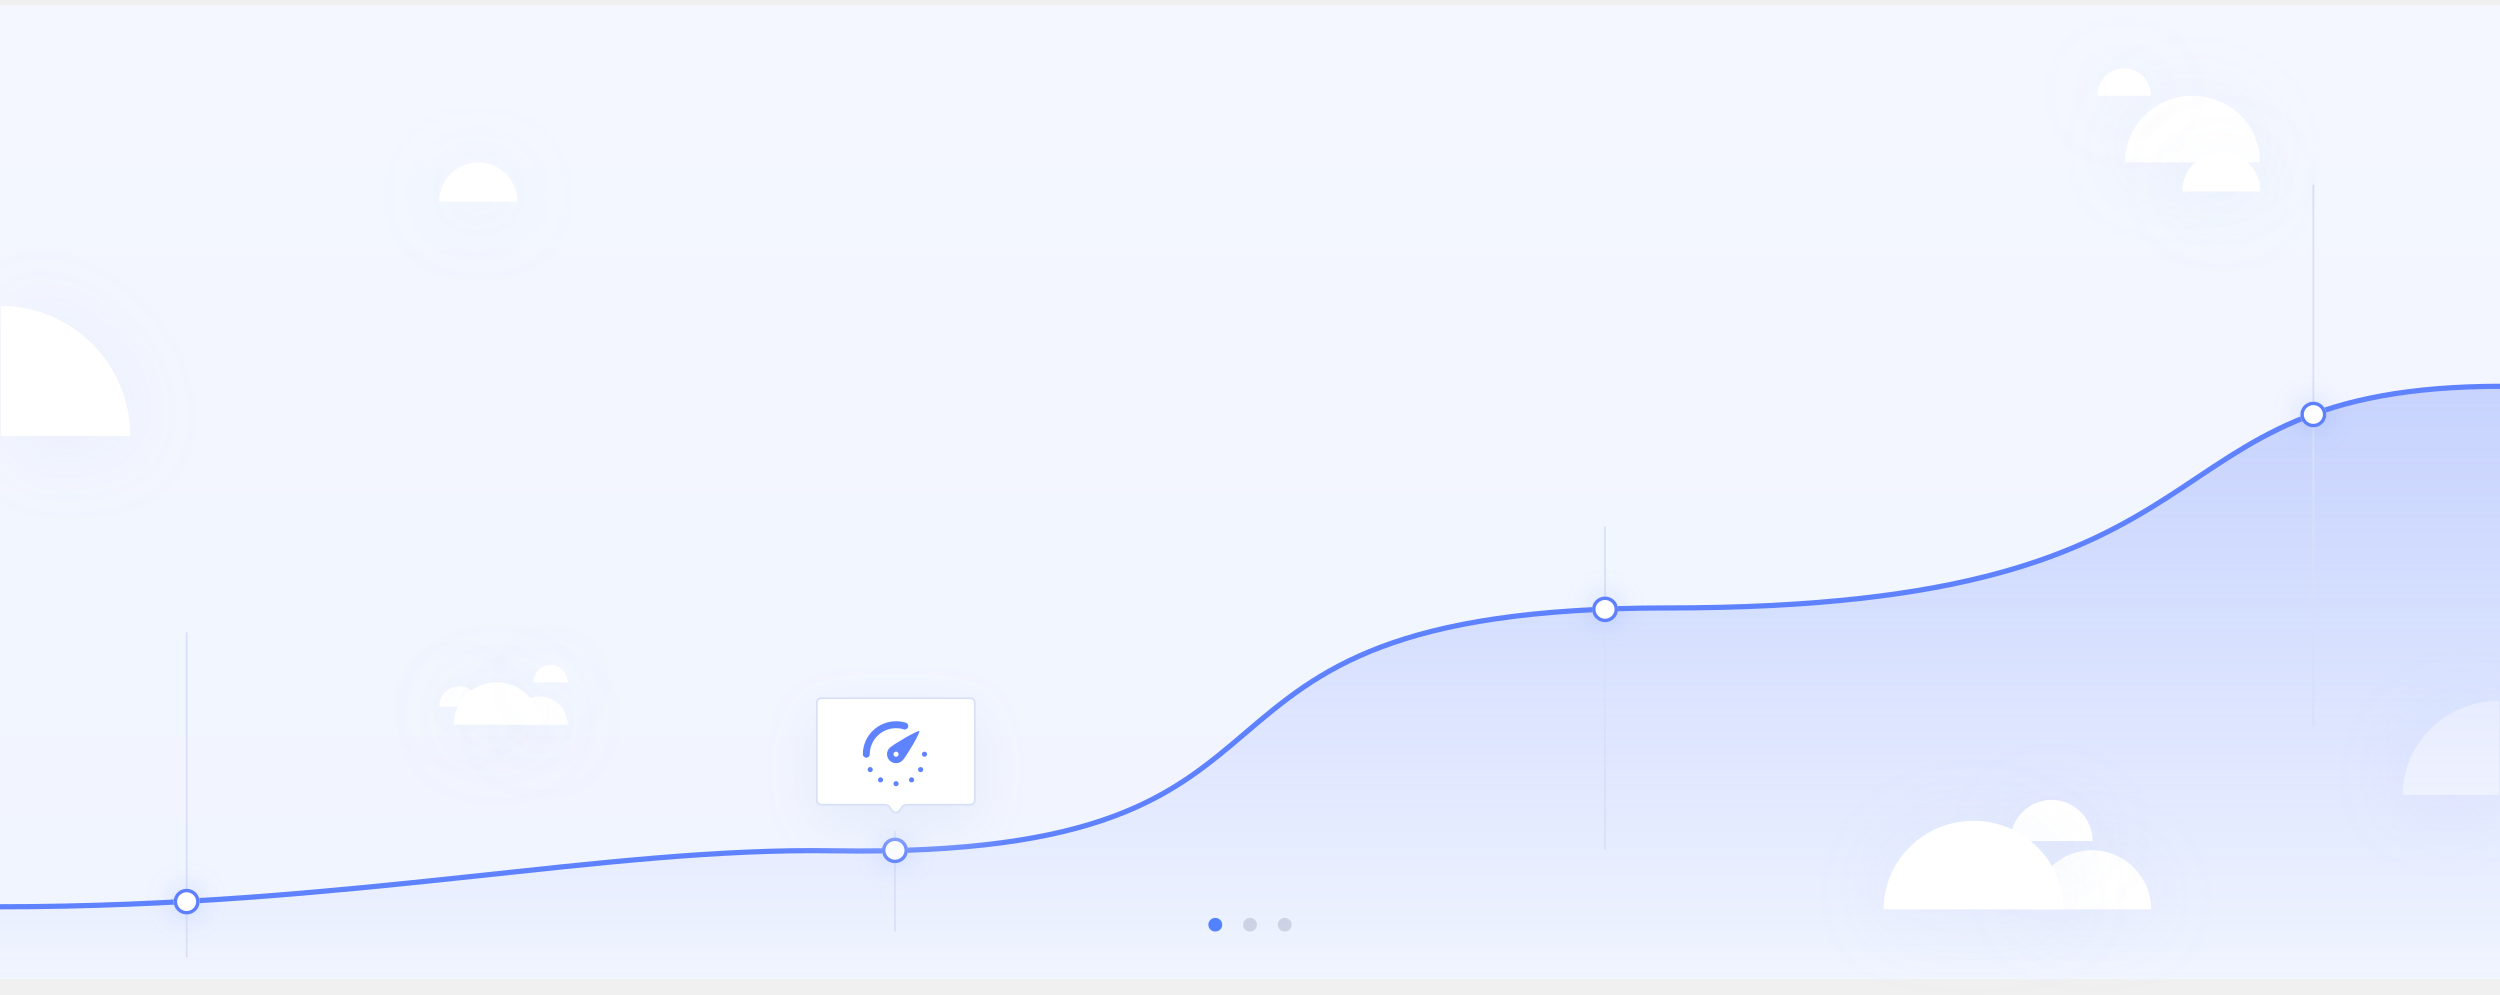
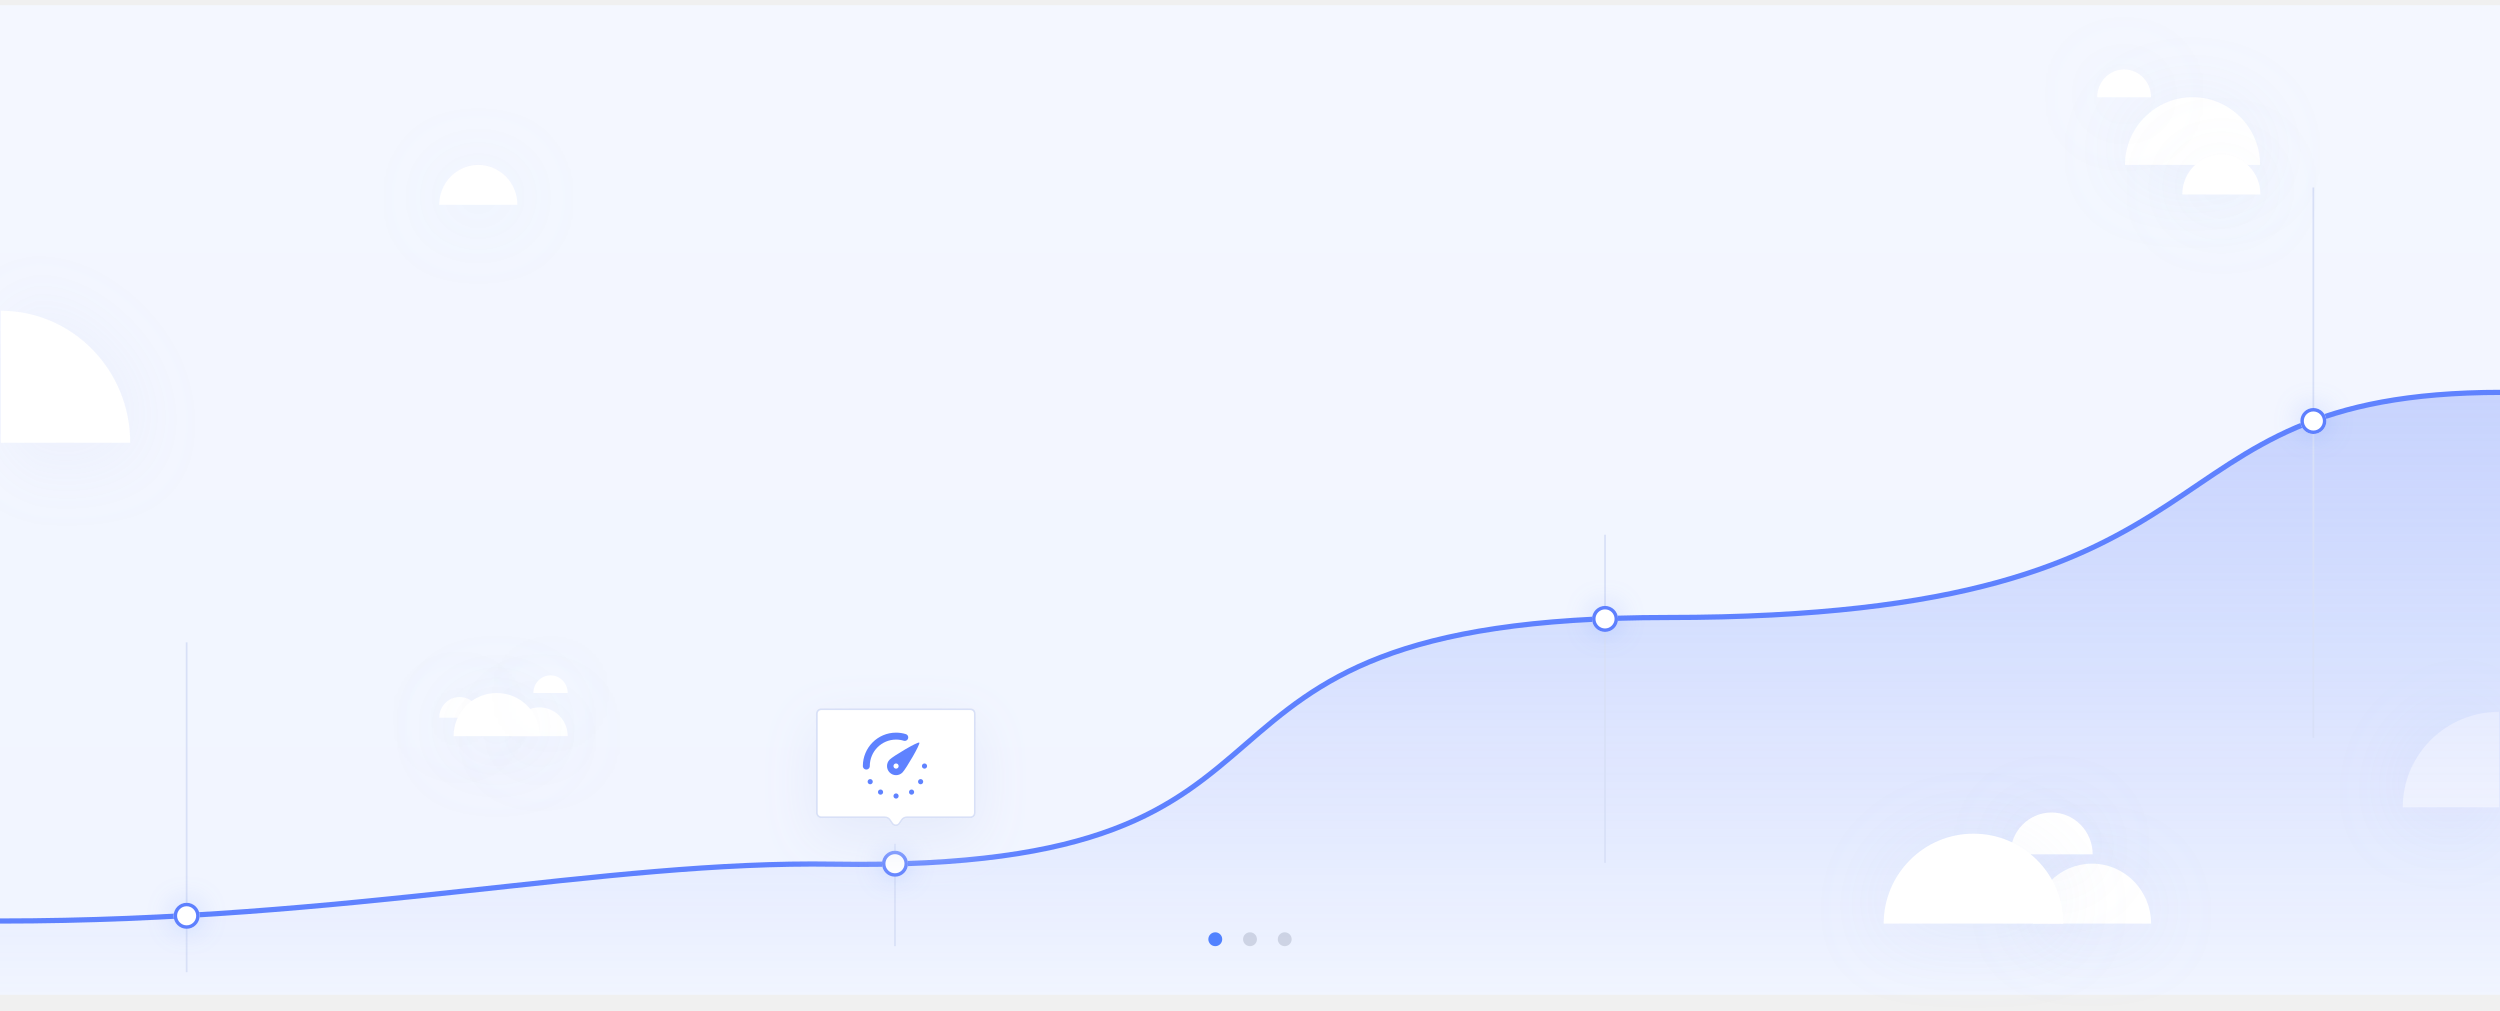
- <svg xmlns="http://www.w3.org/2000/svg" width="1440" height="573" viewBox="0 0 1440 573" fill="none">
-   <path d="M1440 2.954H0V564.139H1440V2.954Z" fill="url(#paint0_linear_91_65)" />
-   <g filter="url(#filter0_d_91_65)">
-     <path d="M1439.5 403.66C1408.85 403.66 1384 427.903 1384 457.809H1439.5V403.66Z" fill="white" />
-   </g>
-   <path d="M700 536.572C702.209 536.572 704 534.809 704 532.634C704 530.459 702.209 528.696 700 528.696C697.791 528.696 696 530.459 696 532.634C696 534.809 697.791 536.572 700 536.572Z" fill="#5283FF" />
-   <path d="M720 536.572C722.209 536.572 724 534.809 724 532.634C724 530.459 722.209 528.696 720 528.696C717.791 528.696 716 530.459 716 532.634C716 534.809 717.791 536.572 720 536.572Z" fill="#D1D6E3" />
-   <path d="M740 536.572C742.209 536.572 744 534.809 744 532.634C744 530.459 742.209 528.696 740 528.696C737.791 528.696 736 530.459 736 532.634C736 534.809 737.791 536.572 740 536.572Z" fill="#D1D6E3" />
-   <path d="M0 522.306C202.703 522.306 347.472 487.969 480.333 490.061C789.74 494.931 643.639 350.182 960.667 350.182C1305.86 350.182 1223.24 222.505 1441 222.505" stroke="#5F82FF" stroke-width="3" />
-   <path d="M480.333 490.061C347.472 487.969 202.703 522.306 0 522.306V564.139H1441V222.505C1223.24 222.505 1305.86 350.182 960.667 350.182C643.639 350.182 789.74 494.931 480.333 490.061Z" fill="url(#paint1_linear_91_65)" fill-opacity="0.4" />
-   <path d="M924.5 303.237V489.314" stroke="#D8E0F7" />
-   <g filter="url(#filter1_d_91_65)">
-     <path d="M924.5 358.371C928.642 358.371 932 355.065 932 350.987C932 346.909 928.642 343.603 924.5 343.603C920.358 343.603 917 346.909 917 350.987C917 355.065 920.358 358.371 924.5 358.371Z" fill="white" />
-     <path d="M924.5 357.387C928.09 357.387 931 354.521 931 350.987C931 347.453 928.09 344.588 924.5 344.588C920.91 344.588 918 347.453 918 350.987C918 354.521 920.91 357.387 924.5 357.387Z" stroke="#5E80FE" stroke-width="2" />
-   </g>
-   <path d="M1332.5 106.33V418.428" stroke="#D8E0F7" />
-   <g filter="url(#filter2_d_91_65)">
-     <path d="M1332.5 246.134C1336.64 246.134 1340 242.828 1340 238.75C1340 234.672 1336.64 231.366 1332.5 231.366C1328.36 231.366 1325 234.672 1325 238.75C1325 242.828 1328.36 246.134 1332.5 246.134Z" fill="white" />
-     <path d="M1332.5 245.149C1336.09 245.149 1339 242.284 1339 238.75C1339 235.216 1336.09 232.351 1332.5 232.351C1328.91 232.351 1326 235.216 1326 238.75C1326 242.284 1328.91 245.149 1332.5 245.149Z" stroke="#5E80FE" stroke-width="2" />
-   </g>
-   <path d="M515.5 478.485V536.572" stroke="#D8E0F7" />
-   <path d="M107.5 364.278V551.34" stroke="#D8E0F7" />
-   <g filter="url(#filter3_d_91_65)">
-     <path d="M107.5 526.727C111.642 526.727 115 523.421 115 519.343C115 515.265 111.642 511.959 107.5 511.959C103.358 511.959 100 515.265 100 519.343C100 523.421 103.358 526.727 107.5 526.727Z" fill="white" />
-     <path d="M107.5 525.742C111.09 525.742 114 522.877 114 519.343C114 515.808 111.09 512.943 107.5 512.943C103.91 512.943 101 515.808 101 519.343C101 522.877 103.91 525.742 107.5 525.742Z" stroke="#5E80FE" stroke-width="2" />
-   </g>
-   <g filter="url(#filter4_d_91_65)">
-     <path d="M264.72 395.272C258.247 395.272 253 400.539 253 407.036H276.441C276.441 400.539 271.194 395.272 264.72 395.272Z" fill="white" />
-   </g>
-   <g filter="url(#filter5_d_91_65)">
-     <path d="M310.683 401.154C301.672 401.154 294.366 408.447 294.366 417.443H327C327 408.447 319.695 401.154 310.683 401.154Z" fill="white" />
-   </g>
-   <g filter="url(#filter6_d_91_65)">
-     <path d="M286.093 393.009C272.386 393.009 261.273 403.948 261.273 417.443H310.913C310.913 403.948 299.801 393.009 286.093 393.009Z" fill="white" />
-   </g>
-   <g filter="url(#filter7_d_91_65)">
-     <path d="M1205.01 489.766C1186.23 489.766 1171 504.992 1171 523.773H1239.02C1239.02 504.992 1223.79 489.766 1205.01 489.766Z" fill="white" />
-   </g>
-   <g filter="url(#filter8_d_91_65)">
-     <path d="M1181.68 460.763C1168.6 460.763 1158 471.377 1158 484.471H1205.37C1205.37 471.377 1194.76 460.763 1181.68 460.763Z" fill="white" />
-   </g>
-   <g filter="url(#filter9_d_91_65)">
-     <path d="M1136.73 472.763C1108.16 472.763 1085 495.602 1085 523.773H1188.47C1188.47 495.602 1165.31 472.763 1136.73 472.763Z" fill="white" />
-   </g>
-   <g filter="url(#filter10_d_91_65)">
-     <path d="M1262.91 55.134C1241.42 55.134 1224 72.325 1224 93.531H1301.81C1301.81 72.325 1284.39 55.134 1262.91 55.134Z" fill="white" />
-   </g>
-   <g filter="url(#filter11_d_91_65)">
-     <path d="M1279.5 87.624C1267.07 87.624 1257 97.762 1257 110.268H1302C1302 97.762 1291.93 87.624 1279.5 87.624Z" fill="white" />
-   </g>
-   <g filter="url(#filter12_d_91_65)">
-     <path d="M275.5 93.531C263.074 93.531 253 103.669 253 116.175H298C298 103.669 287.926 93.531 275.5 93.531Z" fill="white" />
-   </g>
-   <g filter="url(#filter13_d_91_65)">
-     <path d="M75 251.057C75 209.732 41.645 176.232 0.5 176.232V251.057H75Z" fill="white" />
-   </g>
-   <g filter="url(#filter14_d_91_65)">
-     <path d="M317.112 382.984C311.651 382.984 307.224 387.473 307.224 393.009H327C327 387.473 322.573 382.984 317.112 382.984Z" fill="white" />
-   </g>
-   <g filter="url(#filter15_d_91_65)">
-     <path d="M1223.5 39.382C1214.94 39.382 1208 46.434 1208 55.134H1239C1239 46.434 1232.06 39.382 1223.5 39.382Z" fill="white" />
-   </g>
-   <g filter="url(#filter16_d_91_65)">
-     <path d="M515.5 497.191C519.642 497.191 523 493.885 523 489.807C523 485.729 519.642 482.423 515.5 482.423C511.358 482.423 508 485.729 508 489.807C508 493.885 511.358 497.191 515.5 497.191Z" fill="white" />
-     <path d="M515.5 496.206C519.09 496.206 522 493.341 522 489.807C522 486.272 519.09 483.407 515.5 483.407C511.91 483.407 509 486.272 509 489.807C509 493.341 511.91 496.206 515.5 496.206Z" stroke="#5E80FE" stroke-width="2" />
-   </g>
-   <g filter="url(#filter17_d_91_65)">
-     <mask id="mask0_91_65" style="mask-type:alpha" maskUnits="userSpaceOnUse" x="470" y="401" width="92" height="68">
-       <path fill-rule="evenodd" clip-rule="evenodd" d="M562 404.644C562 403.013 560.657 401.691 559 401.691H473C471.343 401.691 470 403.013 470 404.644V461.019C470 462.65 471.343 463.972 473 463.972H509.669C510.665 463.972 511.596 464.459 512.154 465.271L513.515 467.252C514.705 468.984 517.295 468.984 518.485 467.252L519.846 465.271C520.404 464.459 521.335 463.972 522.331 463.972H559C560.657 463.972 562 462.65 562 461.019V404.644Z" fill="white" />
+ <svg xmlns="http://www.w3.org/2000/svg" width="1440" height="582" viewBox="0 0 1440 582" fill="none">
+   <rect y="3" width="1440" height="570" fill="url(#paint0_linear_1_32)" />
+   <g filter="url(#filter0_d_1_32)">
+     <path d="M1439.5 410C1408.85 410 1384 434.624 1384 465H1439.5V410Z" fill="white" />
+   </g>
+   <circle cx="700" cy="541" r="4" fill="#5283FF" />
+   <circle cx="720" cy="541" r="4" fill="#D1D6E3" />
+   <circle cx="740" cy="541" r="4" fill="#D1D6E3" />
+   <path d="M0 530.51C202.703 530.51 347.472 495.633 480.333 497.758C789.74 502.705 643.639 355.682 960.667 355.682C1305.86 355.682 1223.24 226 1441 226" stroke="#5F82FF" stroke-width="3" />
+   <path d="M480.333 497.758C347.472 495.633 202.703 530.51 0 530.51V573H1441V226C1223.24 226 1305.86 355.682 960.667 355.682C643.639 355.682 789.74 502.705 480.333 497.758Z" fill="url(#paint1_linear_1_32)" fill-opacity="0.4" />
+   <line x1="924.5" y1="308" x2="924.5" y2="497" stroke="#D8E0F7" />
+   <g filter="url(#filter1_d_1_32)">
+     <circle cx="924.5" cy="356.5" r="7.5" fill="white" />
+     <circle cx="924.5" cy="356.5" r="6.5" stroke="#5E80FE" stroke-width="2" />
+   </g>
+   <line x1="1332.5" y1="108" x2="1332.5" y2="425" stroke="#D8E0F7" />
+   <g filter="url(#filter2_d_1_32)">
+     <circle cx="1332.5" cy="242.5" r="7.5" fill="white" />
+     <circle cx="1332.5" cy="242.5" r="6.5" stroke="#5E80FE" stroke-width="2" />
+   </g>
+   <line x1="515.5" y1="486" x2="515.5" y2="545" stroke="#D8E0F7" />
+   <line x1="107.5" y1="370" x2="107.5" y2="560" stroke="#D8E0F7" />
+   <g filter="url(#filter3_d_1_32)">
+     <circle cx="107.5" cy="527.5" r="7.5" fill="white" />
+     <circle cx="107.5" cy="527.5" r="6.5" stroke="#5E80FE" stroke-width="2" />
+   </g>
+   <g filter="url(#filter4_d_1_32)">
+     <path d="M264.72 401.48C258.247 401.48 253 406.83 253 413.429H276.441C276.441 406.83 271.194 401.48 264.72 401.48Z" fill="white" />
+   </g>
+   <g filter="url(#filter5_d_1_32)">
+     <path d="M310.683 407.455C301.672 407.455 294.366 414.862 294.366 424H327C327 414.862 319.695 407.455 310.683 407.455Z" fill="white" />
+   </g>
+   <g filter="url(#filter6_d_1_32)">
+     <path d="M286.093 399.182C272.386 399.182 261.273 410.293 261.273 424H310.913C310.913 410.293 299.801 399.182 286.093 399.182Z" fill="white" />
+   </g>
+   <g filter="url(#filter7_d_1_32)">
+     <path d="M1205.01 497.459C1186.23 497.459 1171 512.924 1171 532H1239.02C1239.02 512.924 1223.79 497.459 1205.01 497.459Z" fill="white" />
+   </g>
+   <g filter="url(#filter8_d_1_32)">
+     <path d="M1181.68 468C1168.6 468 1158 478.781 1158 492.081H1205.37C1205.37 478.781 1194.76 468 1181.68 468Z" fill="white" />
+   </g>
+   <g filter="url(#filter9_d_1_32)">
+     <path d="M1136.73 480.189C1108.16 480.189 1085 503.386 1085 532H1188.47C1188.47 503.386 1165.31 480.189 1136.73 480.189Z" fill="white" />
+   </g>
+   <g filter="url(#filter10_d_1_32)">
+     <path d="M1262.91 56C1241.42 56 1224 73.461 1224 95H1301.81C1301.81 73.461 1284.39 56 1262.91 56Z" fill="white" />
+   </g>
+   <g filter="url(#filter11_d_1_32)">
+     <path d="M1279.5 89C1267.07 89 1257 99.297 1257 112H1302C1302 99.297 1291.93 89 1279.5 89Z" fill="white" />
+   </g>
+   <g filter="url(#filter12_d_1_32)">
+     <path d="M275.5 95C263.074 95 253 105.297 253 118H298C298 105.297 287.926 95 275.5 95Z" fill="white" />
+   </g>
+   <g filter="url(#filter13_d_1_32)">
+     <path d="M75 255C75 213.026 41.645 179 0.5 179V255H75Z" fill="white" />
+   </g>
+   <g filter="url(#filter14_d_1_32)">
+     <path d="M317.112 389C311.651 389 307.224 393.559 307.224 399.182H327C327 393.559 322.573 389 317.112 389Z" fill="white" />
+   </g>
+   <g filter="url(#filter15_d_1_32)">
+     <path d="M1223.5 40C1214.94 40 1208 47.163 1208 56H1239C1239 47.163 1232.06 40 1223.5 40Z" fill="white" />
+   </g>
+   <g filter="url(#filter16_d_1_32)">
+     <circle cx="515.5" cy="497.5" r="7.5" fill="white" />
+     <circle cx="515.5" cy="497.5" r="6.5" stroke="#5E80FE" stroke-width="2" />
+   </g>
+   <g filter="url(#filter17_d_1_32)">
+     <mask id="path-32-inside-1_1_32" fill="white">
+       <path fill-rule="evenodd" clip-rule="evenodd" d="M562 411C562 409.343 560.657 408 559 408H473C471.343 408 470 409.343 470 411V468.26C470 469.917 471.343 471.26 473 471.26H509.669C510.665 471.26 511.596 471.754 512.154 472.579L513.515 474.591C514.705 476.35 517.295 476.35 518.485 474.591L519.846 472.579C520.404 471.754 521.335 471.26 522.331 471.26H559C560.657 471.26 562 469.917 562 468.26V411Z" />
    </mask>
-     <g mask="url(#mask0_91_65)">
-       <path fill-rule="evenodd" clip-rule="evenodd" d="M562 404.644C562 403.013 560.657 401.691 559 401.691H473C471.343 401.691 470 403.013 470 404.644V461.019C470 462.65 471.343 463.972 473 463.972H509.669C510.665 463.972 511.596 464.459 512.154 465.271L513.515 467.252C514.705 468.984 517.295 468.984 518.485 467.252L519.846 465.271C520.404 464.459 521.335 463.972 522.331 463.972H559C560.657 463.972 562 462.65 562 461.019V404.644Z" fill="white" />
-       <path d="M519.846 465.271L519.017 464.72L519.846 465.271ZM513.515 467.252L514.343 466.701L513.515 467.252ZM518.485 467.252L519.313 467.803L518.485 467.252ZM473 402.675H559V400.706H473V402.675ZM471 461.019V404.644H469V461.019H471ZM509.669 462.988H473V464.957H509.669V462.988ZM514.343 466.701L512.983 464.72L511.326 465.823L512.687 467.803L514.343 466.701ZM519.017 464.72L517.657 466.701L519.313 467.803L520.674 465.823L519.017 464.72ZM559 462.988H522.331V464.957H559V462.988ZM561 404.644V461.019H563V404.644H561ZM559 464.957C561.209 464.957 563 463.194 563 461.019H561C561 462.107 560.105 462.988 559 462.988V464.957ZM520.674 465.823C521.046 465.282 521.667 464.957 522.331 464.957V462.988C521.003 462.988 519.761 463.637 519.017 464.72L520.674 465.823ZM512.687 467.803C514.273 470.113 517.727 470.113 519.313 467.803L517.657 466.701C516.863 467.855 515.136 467.855 514.343 466.701L512.687 467.803ZM509.669 464.957C510.333 464.957 510.954 465.282 511.326 465.823L512.983 464.72C512.239 463.637 510.997 462.988 509.669 462.988V464.957ZM469 461.019C469 463.194 470.791 464.957 473 464.957V462.988C471.895 462.988 471 462.107 471 461.019H469ZM559 402.675C560.105 402.675 561 403.556 561 404.644H563C563 402.469 561.209 400.706 559 400.706V402.675ZM473 400.706C470.791 400.706 469 402.469 469 404.644H471C471 403.556 471.895 402.675 473 402.675V400.706Z" fill="#D8E0F7" />
-       <path d="M499 434.427C499 425.047 506.668 417.443 516.128 417.443C517.871 417.443 519.554 417.701 521.139 418.182" stroke="#5F82FF" stroke-width="4" stroke-linecap="round" stroke-linejoin="round" />
-       <path fill-rule="evenodd" clip-rule="evenodd" d="M512.441 438.081C514.477 440.1 517.778 440.1 519.813 438.081C521.849 436.063 530.276 421.874 529.532 421.135C528.787 420.397 514.477 428.753 512.441 430.772C510.406 432.79 510.406 436.063 512.441 438.081ZM516.127 435.903C516.95 435.903 517.617 435.242 517.617 434.427C517.617 433.611 516.95 432.95 516.127 432.95C515.305 432.95 514.638 433.611 514.638 434.427C514.638 435.242 515.305 435.903 516.127 435.903Z" fill="#5F82FF" />
-       <path d="M501.234 444.764C502.057 444.764 502.723 444.103 502.723 443.287C502.723 442.472 502.057 441.811 501.234 441.811C500.411 441.811 499.745 442.472 499.745 443.287C499.745 444.103 500.411 444.764 501.234 444.764Z" fill="#5F82FF" />
-       <path d="M507.191 450.671C508.014 450.671 508.68 450.01 508.68 449.195C508.68 448.379 508.014 447.718 507.191 447.718C506.368 447.718 505.702 448.379 505.702 449.195C505.702 450.01 506.368 450.671 507.191 450.671Z" fill="#5F82FF" />
-       <path d="M516.128 452.887C516.951 452.887 517.617 452.225 517.617 451.41C517.617 450.594 516.951 449.933 516.128 449.933C515.305 449.933 514.639 450.594 514.639 451.41C514.639 452.225 515.305 452.887 516.128 452.887Z" fill="#5F82FF" />
-       <path d="M525.064 450.671C525.887 450.671 526.553 450.01 526.553 449.195C526.553 448.379 525.887 447.718 525.064 447.718C524.241 447.718 523.575 448.379 523.575 449.195C523.575 450.01 524.241 450.671 525.064 450.671Z" fill="#5F82FF" />
-       <path d="M530.277 444.764C531.1 444.764 531.766 444.103 531.766 443.287C531.766 442.472 531.1 441.811 530.277 441.811C529.454 441.811 528.788 442.472 528.788 443.287C528.788 444.103 529.454 444.764 530.277 444.764Z" fill="#5F82FF" />
-       <path d="M532.511 435.903C533.334 435.903 534 435.242 534 434.427C534 433.611 533.334 432.95 532.511 432.95C531.688 432.95 531.022 433.611 531.022 434.427C531.022 435.242 531.688 435.903 532.511 435.903Z" fill="#5F82FF" />
-     </g>
+     <path fill-rule="evenodd" clip-rule="evenodd" d="M562 411C562 409.343 560.657 408 559 408H473C471.343 408 470 409.343 470 411V468.26C470 469.917 471.343 471.26 473 471.26H509.669C510.665 471.26 511.596 471.754 512.154 472.579L513.515 474.591C514.705 476.35 517.295 476.35 518.485 474.591L519.846 472.579C520.404 471.754 521.335 471.26 522.331 471.26H559C560.657 471.26 562 469.917 562 468.26V411Z" fill="white" />
+     <path d="M519.846 472.579L519.017 472.019L519.846 472.579ZM513.515 474.591L514.343 474.031L513.515 474.591ZM518.485 474.591L519.313 475.151L518.485 474.591ZM473 409H559V407H473V409ZM471 468.26V411H469V468.26H471ZM509.669 470.26H473V472.26H509.669V470.26ZM514.343 474.031L512.983 472.019L511.326 473.14L512.687 475.151L514.343 474.031ZM519.017 472.019L517.657 474.031L519.313 475.151L520.674 473.14L519.017 472.019ZM559 470.26H522.331V472.26H559V470.26ZM561 411V468.26H563V411H561ZM559 472.26C561.209 472.26 563 470.469 563 468.26H561C561 469.365 560.105 470.26 559 470.26V472.26ZM520.674 473.14C521.046 472.59 521.667 472.26 522.331 472.26V470.26C521.003 470.26 519.761 470.919 519.017 472.019L520.674 473.14ZM512.687 475.151C514.273 477.497 517.727 477.497 519.313 475.151L517.657 474.031C516.863 475.204 515.136 475.204 514.343 474.031L512.687 475.151ZM509.669 472.26C510.333 472.26 510.954 472.59 511.326 473.14L512.983 472.019C512.239 470.919 510.997 470.26 509.669 470.26V472.26ZM469 468.26C469 470.469 470.791 472.26 473 472.26V470.26C471.895 470.26 471 469.365 471 468.26H469ZM559 409C560.105 409 561 409.895 561 411H563C563 408.791 561.209 407 559 407V409ZM473 407C470.791 407 469 408.791 469 411H471C471 409.895 471.895 409 473 409V407Z" fill="#D8E0F7" mask="url(#path-32-inside-1_1_32)" />
+     <path d="M499 441.25C499 431.723 506.668 424 516.128 424C517.871 424 519.554 424.262 521.139 424.75" stroke="#5F82FF" stroke-width="4" stroke-linecap="round" stroke-linejoin="round" />
+     <path fill-rule="evenodd" clip-rule="evenodd" d="M512.441 444.962C514.477 447.013 517.778 447.013 519.813 444.962C521.849 442.912 530.276 428.5 529.532 427.75C528.787 427 514.477 435.487 512.441 437.538C510.406 439.588 510.406 442.912 512.441 444.962ZM516.127 442.75C516.95 442.75 517.617 442.078 517.617 441.25C517.617 440.422 516.95 439.75 516.127 439.75C515.305 439.75 514.638 440.422 514.638 441.25C514.638 442.078 515.305 442.75 516.127 442.75Z" fill="#5F82FF" />
+     <ellipse cx="501.234" cy="450.25" rx="1.489" ry="1.5" fill="#5F82FF" />
+     <ellipse cx="507.191" cy="456.25" rx="1.489" ry="1.5" fill="#5F82FF" />
+     <ellipse cx="516.128" cy="458.5" rx="1.489" ry="1.5" fill="#5F82FF" />
+     <ellipse cx="525.064" cy="456.25" rx="1.489" ry="1.5" fill="#5F82FF" />
+     <ellipse cx="530.277" cy="450.25" rx="1.489" ry="1.5" fill="#5F82FF" />
+     <ellipse cx="532.511" cy="441.25" rx="1.489" ry="1.5" fill="#5F82FF" />
  </g>
  <defs>
-     <filter id="filter0_d_91_65" x="1339" y="363.66" width="145.5" height="144.149" filterUnits="userSpaceOnUse" color-interpolation-filters="sRGB">
-       <feFlood flood-opacity="0" result="BackgroundImageFix" />
-       <feColorMatrix in="SourceAlpha" type="matrix" values="0 0 0 0 0 0 0 0 0 0 0 0 0 0 0 0 0 0 127 0" result="hardAlpha" />
-       <feOffset dy="5" />
-       <feGaussianBlur stdDeviation="22.5" />
-       <feColorMatrix type="matrix" values="0 0 0 0 0.594 0 0 0 0 0.684 0 0 0 0 0.889 0 0 0 0.1 0" />
-       <feBlend mode="normal" in2="BackgroundImageFix" result="effect1_dropShadow_91_65" />
-       <feBlend mode="normal" in="SourceGraphic" in2="effect1_dropShadow_91_65" result="shape" />
-     </filter>
-     <filter id="filter1_d_91_65" x="902" y="328.588" width="45" height="44.799" filterUnits="userSpaceOnUse" color-interpolation-filters="sRGB">
-       <feFlood flood-opacity="0" result="BackgroundImageFix" />
-       <feColorMatrix in="SourceAlpha" type="matrix" values="0 0 0 0 0 0 0 0 0 0 0 0 0 0 0 0 0 0 127 0" result="hardAlpha" />
-       <feOffset />
-       <feGaussianBlur stdDeviation="7.5" />
-       <feColorMatrix type="matrix" values="0 0 0 0 0.323 0 0 0 0 0.513 0 0 0 0 1 0 0 0 0.25 0" />
-       <feBlend mode="normal" in2="BackgroundImageFix" result="effect1_dropShadow_91_65" />
-       <feBlend mode="normal" in="SourceGraphic" in2="effect1_dropShadow_91_65" result="shape" />
-     </filter>
-     <filter id="filter2_d_91_65" x="1310" y="216.351" width="45" height="44.799" filterUnits="userSpaceOnUse" color-interpolation-filters="sRGB">
-       <feFlood flood-opacity="0" result="BackgroundImageFix" />
-       <feColorMatrix in="SourceAlpha" type="matrix" values="0 0 0 0 0 0 0 0 0 0 0 0 0 0 0 0 0 0 127 0" result="hardAlpha" />
-       <feOffset />
-       <feGaussianBlur stdDeviation="7.5" />
-       <feColorMatrix type="matrix" values="0 0 0 0 0.323 0 0 0 0 0.513 0 0 0 0 1 0 0 0 0.25 0" />
-       <feBlend mode="normal" in2="BackgroundImageFix" result="effect1_dropShadow_91_65" />
-       <feBlend mode="normal" in="SourceGraphic" in2="effect1_dropShadow_91_65" result="shape" />
-     </filter>
-     <filter id="filter3_d_91_65" x="85" y="496.943" width="45" height="44.799" filterUnits="userSpaceOnUse" color-interpolation-filters="sRGB">
-       <feFlood flood-opacity="0" result="BackgroundImageFix" />
-       <feColorMatrix in="SourceAlpha" type="matrix" values="0 0 0 0 0 0 0 0 0 0 0 0 0 0 0 0 0 0 127 0" result="hardAlpha" />
-       <feOffset />
-       <feGaussianBlur stdDeviation="7.5" />
-       <feColorMatrix type="matrix" values="0 0 0 0 0.323 0 0 0 0 0.513 0 0 0 0 1 0 0 0 0.25 0" />
-       <feBlend mode="normal" in2="BackgroundImageFix" result="effect1_dropShadow_91_65" />
-       <feBlend mode="normal" in="SourceGraphic" in2="effect1_dropShadow_91_65" result="shape" />
-     </filter>
-     <filter id="filter4_d_91_65" x="208" y="355.272" width="113.441" height="101.764" filterUnits="userSpaceOnUse" color-interpolation-filters="sRGB">
-       <feFlood flood-opacity="0" result="BackgroundImageFix" />
-       <feColorMatrix in="SourceAlpha" type="matrix" values="0 0 0 0 0 0 0 0 0 0 0 0 0 0 0 0 0 0 127 0" result="hardAlpha" />
-       <feOffset dy="5" />
-       <feGaussianBlur stdDeviation="22.5" />
-       <feColorMatrix type="matrix" values="0 0 0 0 0.594 0 0 0 0 0.684 0 0 0 0 0.889 0 0 0 0.1 0" />
-       <feBlend mode="normal" in2="BackgroundImageFix" result="effect1_dropShadow_91_65" />
-       <feBlend mode="normal" in="SourceGraphic" in2="effect1_dropShadow_91_65" result="shape" />
-     </filter>
-     <filter id="filter5_d_91_65" x="249.366" y="361.154" width="122.634" height="106.289" filterUnits="userSpaceOnUse" color-interpolation-filters="sRGB">
-       <feFlood flood-opacity="0" result="BackgroundImageFix" />
-       <feColorMatrix in="SourceAlpha" type="matrix" values="0 0 0 0 0 0 0 0 0 0 0 0 0 0 0 0 0 0 127 0" result="hardAlpha" />
-       <feOffset dy="5" />
-       <feGaussianBlur stdDeviation="22.5" />
-       <feColorMatrix type="matrix" values="0 0 0 0 0.594 0 0 0 0 0.684 0 0 0 0 0.889 0 0 0 0.1 0" />
-       <feBlend mode="normal" in2="BackgroundImageFix" result="effect1_dropShadow_91_65" />
-       <feBlend mode="normal" in="SourceGraphic" in2="effect1_dropShadow_91_65" result="shape" />
-     </filter>
-     <filter id="filter6_d_91_65" x="216.273" y="353.009" width="139.64" height="114.434" filterUnits="userSpaceOnUse" color-interpolation-filters="sRGB">
-       <feFlood flood-opacity="0" result="BackgroundImageFix" />
-       <feColorMatrix in="SourceAlpha" type="matrix" values="0 0 0 0 0 0 0 0 0 0 0 0 0 0 0 0 0 0 127 0" result="hardAlpha" />
-       <feOffset dy="5" />
-       <feGaussianBlur stdDeviation="22.5" />
-       <feColorMatrix type="matrix" values="0 0 0 0 0.594 0 0 0 0 0.684 0 0 0 0 0.889 0 0 0 0.1 0" />
-       <feBlend mode="normal" in2="BackgroundImageFix" result="effect1_dropShadow_91_65" />
-       <feBlend mode="normal" in="SourceGraphic" in2="effect1_dropShadow_91_65" result="shape" />
-     </filter>
-     <filter id="filter7_d_91_65" x="1126" y="449.766" width="158.02" height="124.007" filterUnits="userSpaceOnUse" color-interpolation-filters="sRGB">
-       <feFlood flood-opacity="0" result="BackgroundImageFix" />
-       <feColorMatrix in="SourceAlpha" type="matrix" values="0 0 0 0 0 0 0 0 0 0 0 0 0 0 0 0 0 0 127 0" result="hardAlpha" />
-       <feOffset dy="5" />
-       <feGaussianBlur stdDeviation="22.5" />
-       <feColorMatrix type="matrix" values="0 0 0 0 0.594 0 0 0 0 0.684 0 0 0 0 0.889 0 0 0 0.1 0" />
-       <feBlend mode="normal" in2="BackgroundImageFix" result="effect1_dropShadow_91_65" />
-       <feBlend mode="normal" in="SourceGraphic" in2="effect1_dropShadow_91_65" result="shape" />
-     </filter>
-     <filter id="filter8_d_91_65" x="1113" y="420.763" width="137.37" height="113.709" filterUnits="userSpaceOnUse" color-interpolation-filters="sRGB">
-       <feFlood flood-opacity="0" result="BackgroundImageFix" />
-       <feColorMatrix in="SourceAlpha" type="matrix" values="0 0 0 0 0 0 0 0 0 0 0 0 0 0 0 0 0 0 127 0" result="hardAlpha" />
-       <feOffset dy="5" />
-       <feGaussianBlur stdDeviation="22.5" />
-       <feColorMatrix type="matrix" values="0 0 0 0 0.594 0 0 0 0 0.684 0 0 0 0 0.889 0 0 0 0.1 0" />
-       <feBlend mode="normal" in2="BackgroundImageFix" result="effect1_dropShadow_91_65" />
-       <feBlend mode="normal" in="SourceGraphic" in2="effect1_dropShadow_91_65" result="shape" />
-     </filter>
-     <filter id="filter9_d_91_65" x="1040" y="432.763" width="193.47" height="141.01" filterUnits="userSpaceOnUse" color-interpolation-filters="sRGB">
-       <feFlood flood-opacity="0" result="BackgroundImageFix" />
-       <feColorMatrix in="SourceAlpha" type="matrix" values="0 0 0 0 0 0 0 0 0 0 0 0 0 0 0 0 0 0 127 0" result="hardAlpha" />
-       <feOffset dy="5" />
-       <feGaussianBlur stdDeviation="22.5" />
-       <feColorMatrix type="matrix" values="0 0 0 0 0.594 0 0 0 0 0.684 0 0 0 0 0.889 0 0 0 0.1 0" />
-       <feBlend mode="normal" in2="BackgroundImageFix" result="effect1_dropShadow_91_65" />
-       <feBlend mode="normal" in="SourceGraphic" in2="effect1_dropShadow_91_65" result="shape" />
-     </filter>
-     <filter id="filter10_d_91_65" x="1179" y="15.134" width="167.81" height="128.397" filterUnits="userSpaceOnUse" color-interpolation-filters="sRGB">
-       <feFlood flood-opacity="0" result="BackgroundImageFix" />
-       <feColorMatrix in="SourceAlpha" type="matrix" values="0 0 0 0 0 0 0 0 0 0 0 0 0 0 0 0 0 0 127 0" result="hardAlpha" />
-       <feOffset dy="5" />
-       <feGaussianBlur stdDeviation="22.5" />
-       <feColorMatrix type="matrix" values="0 0 0 0 0.594 0 0 0 0 0.684 0 0 0 0 0.889 0 0 0 0.1 0" />
-       <feBlend mode="normal" in2="BackgroundImageFix" result="effect1_dropShadow_91_65" />
-       <feBlend mode="normal" in="SourceGraphic" in2="effect1_dropShadow_91_65" result="shape" />
-     </filter>
-     <filter id="filter11_d_91_65" x="1212" y="47.624" width="135" height="112.644" filterUnits="userSpaceOnUse" color-interpolation-filters="sRGB">
-       <feFlood flood-opacity="0" result="BackgroundImageFix" />
-       <feColorMatrix in="SourceAlpha" type="matrix" values="0 0 0 0 0 0 0 0 0 0 0 0 0 0 0 0 0 0 127 0" result="hardAlpha" />
-       <feOffset dy="5" />
-       <feGaussianBlur stdDeviation="22.5" />
-       <feColorMatrix type="matrix" values="0 0 0 0 0.594 0 0 0 0 0.684 0 0 0 0 0.889 0 0 0 0.1 0" />
-       <feBlend mode="normal" in2="BackgroundImageFix" result="effect1_dropShadow_91_65" />
-       <feBlend mode="normal" in="SourceGraphic" in2="effect1_dropShadow_91_65" result="shape" />
-     </filter>
-     <filter id="filter12_d_91_65" x="208" y="53.531" width="135" height="112.644" filterUnits="userSpaceOnUse" color-interpolation-filters="sRGB">
-       <feFlood flood-opacity="0" result="BackgroundImageFix" />
-       <feColorMatrix in="SourceAlpha" type="matrix" values="0 0 0 0 0 0 0 0 0 0 0 0 0 0 0 0 0 0 127 0" result="hardAlpha" />
-       <feOffset dy="5" />
-       <feGaussianBlur stdDeviation="22.5" />
-       <feColorMatrix type="matrix" values="0 0 0 0 0.594 0 0 0 0 0.684 0 0 0 0 0.889 0 0 0 0.1 0" />
-       <feBlend mode="normal" in2="BackgroundImageFix" result="effect1_dropShadow_91_65" />
-       <feBlend mode="normal" in="SourceGraphic" in2="effect1_dropShadow_91_65" result="shape" />
-     </filter>
-     <filter id="filter13_d_91_65" x="-44.5" y="136.232" width="164.5" height="164.825" filterUnits="userSpaceOnUse" color-interpolation-filters="sRGB">
-       <feFlood flood-opacity="0" result="BackgroundImageFix" />
-       <feColorMatrix in="SourceAlpha" type="matrix" values="0 0 0 0 0 0 0 0 0 0 0 0 0 0 0 0 0 0 127 0" result="hardAlpha" />
-       <feOffset dy="5" />
-       <feGaussianBlur stdDeviation="22.5" />
-       <feColorMatrix type="matrix" values="0 0 0 0 0.594 0 0 0 0 0.684 0 0 0 0 0.889 0 0 0 0.1 0" />
-       <feBlend mode="normal" in2="BackgroundImageFix" result="effect1_dropShadow_91_65" />
-       <feBlend mode="normal" in="SourceGraphic" in2="effect1_dropShadow_91_65" result="shape" />
-     </filter>
-     <filter id="filter14_d_91_65" x="262.224" y="342.984" width="109.776" height="100.025" filterUnits="userSpaceOnUse" color-interpolation-filters="sRGB">
-       <feFlood flood-opacity="0" result="BackgroundImageFix" />
-       <feColorMatrix in="SourceAlpha" type="matrix" values="0 0 0 0 0 0 0 0 0 0 0 0 0 0 0 0 0 0 127 0" result="hardAlpha" />
-       <feOffset dy="5" />
-       <feGaussianBlur stdDeviation="22.5" />
-       <feColorMatrix type="matrix" values="0 0 0 0 0.594 0 0 0 0 0.684 0 0 0 0 0.889 0 0 0 0.1 0" />
-       <feBlend mode="normal" in2="BackgroundImageFix" result="effect1_dropShadow_91_65" />
-       <feBlend mode="normal" in="SourceGraphic" in2="effect1_dropShadow_91_65" result="shape" />
-     </filter>
-     <filter id="filter15_d_91_65" x="1163" y="-0.619" width="121" height="105.753" filterUnits="userSpaceOnUse" color-interpolation-filters="sRGB">
-       <feFlood flood-opacity="0" result="BackgroundImageFix" />
-       <feColorMatrix in="SourceAlpha" type="matrix" values="0 0 0 0 0 0 0 0 0 0 0 0 0 0 0 0 0 0 127 0" result="hardAlpha" />
-       <feOffset dy="5" />
-       <feGaussianBlur stdDeviation="22.5" />
-       <feColorMatrix type="matrix" values="0 0 0 0 0.594 0 0 0 0 0.684 0 0 0 0 0.889 0 0 0 0.1 0" />
-       <feBlend mode="normal" in2="BackgroundImageFix" result="effect1_dropShadow_91_65" />
-       <feBlend mode="normal" in="SourceGraphic" in2="effect1_dropShadow_91_65" result="shape" />
-     </filter>
-     <filter id="filter16_d_91_65" x="493" y="467.407" width="45" height="44.799" filterUnits="userSpaceOnUse" color-interpolation-filters="sRGB">
-       <feFlood flood-opacity="0" result="BackgroundImageFix" />
-       <feColorMatrix in="SourceAlpha" type="matrix" values="0 0 0 0 0 0 0 0 0 0 0 0 0 0 0 0 0 0 127 0" result="hardAlpha" />
-       <feOffset />
-       <feGaussianBlur stdDeviation="7.5" />
-       <feColorMatrix type="matrix" values="0 0 0 0 0.323 0 0 0 0 0.513 0 0 0 0 1 0 0 0 0.25 0" />
-       <feBlend mode="normal" in2="BackgroundImageFix" result="effect1_dropShadow_91_65" />
-       <feBlend mode="normal" in="SourceGraphic" in2="effect1_dropShadow_91_65" result="shape" />
-     </filter>
-     <filter id="filter17_d_91_65" x="440" y="381.691" width="152" height="126.86" filterUnits="userSpaceOnUse" color-interpolation-filters="sRGB">
+     <filter id="filter0_d_1_32" x="1339" y="370" width="145.5" height="145" filterUnits="userSpaceOnUse" color-interpolation-filters="sRGB">
+       <feFlood flood-opacity="0" result="BackgroundImageFix" />
+       <feColorMatrix in="SourceAlpha" type="matrix" values="0 0 0 0 0 0 0 0 0 0 0 0 0 0 0 0 0 0 127 0" result="hardAlpha" />
+       <feOffset dy="5" />
+       <feGaussianBlur stdDeviation="22.5" />
+       <feColorMatrix type="matrix" values="0 0 0 0 0.594 0 0 0 0 0.684 0 0 0 0 0.889 0 0 0 0.1 0" />
+       <feBlend mode="normal" in2="BackgroundImageFix" result="effect1_dropShadow_1_32" />
+       <feBlend mode="normal" in="SourceGraphic" in2="effect1_dropShadow_1_32" result="shape" />
+     </filter>
+     <filter id="filter1_d_1_32" x="902" y="334" width="45" height="45" filterUnits="userSpaceOnUse" color-interpolation-filters="sRGB">
+       <feFlood flood-opacity="0" result="BackgroundImageFix" />
+       <feColorMatrix in="SourceAlpha" type="matrix" values="0 0 0 0 0 0 0 0 0 0 0 0 0 0 0 0 0 0 127 0" result="hardAlpha" />
+       <feOffset />
+       <feGaussianBlur stdDeviation="7.5" />
+       <feColorMatrix type="matrix" values="0 0 0 0 0.323 0 0 0 0 0.513 0 0 0 0 1 0 0 0 0.25 0" />
+       <feBlend mode="normal" in2="BackgroundImageFix" result="effect1_dropShadow_1_32" />
+       <feBlend mode="normal" in="SourceGraphic" in2="effect1_dropShadow_1_32" result="shape" />
+     </filter>
+     <filter id="filter2_d_1_32" x="1310" y="220" width="45" height="45" filterUnits="userSpaceOnUse" color-interpolation-filters="sRGB">
+       <feFlood flood-opacity="0" result="BackgroundImageFix" />
+       <feColorMatrix in="SourceAlpha" type="matrix" values="0 0 0 0 0 0 0 0 0 0 0 0 0 0 0 0 0 0 127 0" result="hardAlpha" />
+       <feOffset />
+       <feGaussianBlur stdDeviation="7.5" />
+       <feColorMatrix type="matrix" values="0 0 0 0 0.323 0 0 0 0 0.513 0 0 0 0 1 0 0 0 0.25 0" />
+       <feBlend mode="normal" in2="BackgroundImageFix" result="effect1_dropShadow_1_32" />
+       <feBlend mode="normal" in="SourceGraphic" in2="effect1_dropShadow_1_32" result="shape" />
+     </filter>
+     <filter id="filter3_d_1_32" x="85" y="505" width="45" height="45" filterUnits="userSpaceOnUse" color-interpolation-filters="sRGB">
+       <feFlood flood-opacity="0" result="BackgroundImageFix" />
+       <feColorMatrix in="SourceAlpha" type="matrix" values="0 0 0 0 0 0 0 0 0 0 0 0 0 0 0 0 0 0 127 0" result="hardAlpha" />
+       <feOffset />
+       <feGaussianBlur stdDeviation="7.5" />
+       <feColorMatrix type="matrix" values="0 0 0 0 0.323 0 0 0 0 0.513 0 0 0 0 1 0 0 0 0.25 0" />
+       <feBlend mode="normal" in2="BackgroundImageFix" result="effect1_dropShadow_1_32" />
+       <feBlend mode="normal" in="SourceGraphic" in2="effect1_dropShadow_1_32" result="shape" />
+     </filter>
+     <filter id="filter4_d_1_32" x="208" y="361.48" width="113.441" height="101.949" filterUnits="userSpaceOnUse" color-interpolation-filters="sRGB">
+       <feFlood flood-opacity="0" result="BackgroundImageFix" />
+       <feColorMatrix in="SourceAlpha" type="matrix" values="0 0 0 0 0 0 0 0 0 0 0 0 0 0 0 0 0 0 127 0" result="hardAlpha" />
+       <feOffset dy="5" />
+       <feGaussianBlur stdDeviation="22.5" />
+       <feColorMatrix type="matrix" values="0 0 0 0 0.594 0 0 0 0 0.684 0 0 0 0 0.889 0 0 0 0.1 0" />
+       <feBlend mode="normal" in2="BackgroundImageFix" result="effect1_dropShadow_1_32" />
+       <feBlend mode="normal" in="SourceGraphic" in2="effect1_dropShadow_1_32" result="shape" />
+     </filter>
+     <filter id="filter5_d_1_32" x="249.366" y="367.455" width="122.634" height="106.545" filterUnits="userSpaceOnUse" color-interpolation-filters="sRGB">
+       <feFlood flood-opacity="0" result="BackgroundImageFix" />
+       <feColorMatrix in="SourceAlpha" type="matrix" values="0 0 0 0 0 0 0 0 0 0 0 0 0 0 0 0 0 0 127 0" result="hardAlpha" />
+       <feOffset dy="5" />
+       <feGaussianBlur stdDeviation="22.5" />
+       <feColorMatrix type="matrix" values="0 0 0 0 0.594 0 0 0 0 0.684 0 0 0 0 0.889 0 0 0 0.1 0" />
+       <feBlend mode="normal" in2="BackgroundImageFix" result="effect1_dropShadow_1_32" />
+       <feBlend mode="normal" in="SourceGraphic" in2="effect1_dropShadow_1_32" result="shape" />
+     </filter>
+     <filter id="filter6_d_1_32" x="216.273" y="359.182" width="139.64" height="114.818" filterUnits="userSpaceOnUse" color-interpolation-filters="sRGB">
+       <feFlood flood-opacity="0" result="BackgroundImageFix" />
+       <feColorMatrix in="SourceAlpha" type="matrix" values="0 0 0 0 0 0 0 0 0 0 0 0 0 0 0 0 0 0 127 0" result="hardAlpha" />
+       <feOffset dy="5" />
+       <feGaussianBlur stdDeviation="22.5" />
+       <feColorMatrix type="matrix" values="0 0 0 0 0.594 0 0 0 0 0.684 0 0 0 0 0.889 0 0 0 0.1 0" />
+       <feBlend mode="normal" in2="BackgroundImageFix" result="effect1_dropShadow_1_32" />
+       <feBlend mode="normal" in="SourceGraphic" in2="effect1_dropShadow_1_32" result="shape" />
+     </filter>
+     <filter id="filter7_d_1_32" x="1126" y="457.459" width="158.021" height="124.541" filterUnits="userSpaceOnUse" color-interpolation-filters="sRGB">
+       <feFlood flood-opacity="0" result="BackgroundImageFix" />
+       <feColorMatrix in="SourceAlpha" type="matrix" values="0 0 0 0 0 0 0 0 0 0 0 0 0 0 0 0 0 0 127 0" result="hardAlpha" />
+       <feOffset dy="5" />
+       <feGaussianBlur stdDeviation="22.5" />
+       <feColorMatrix type="matrix" values="0 0 0 0 0.594 0 0 0 0 0.684 0 0 0 0 0.889 0 0 0 0.1 0" />
+       <feBlend mode="normal" in2="BackgroundImageFix" result="effect1_dropShadow_1_32" />
+       <feBlend mode="normal" in="SourceGraphic" in2="effect1_dropShadow_1_32" result="shape" />
+     </filter>
+     <filter id="filter8_d_1_32" x="1113" y="428" width="137.367" height="114.081" filterUnits="userSpaceOnUse" color-interpolation-filters="sRGB">
+       <feFlood flood-opacity="0" result="BackgroundImageFix" />
+       <feColorMatrix in="SourceAlpha" type="matrix" values="0 0 0 0 0 0 0 0 0 0 0 0 0 0 0 0 0 0 127 0" result="hardAlpha" />
+       <feOffset dy="5" />
+       <feGaussianBlur stdDeviation="22.5" />
+       <feColorMatrix type="matrix" values="0 0 0 0 0.594 0 0 0 0 0.684 0 0 0 0 0.889 0 0 0 0.1 0" />
+       <feBlend mode="normal" in2="BackgroundImageFix" result="effect1_dropShadow_1_32" />
+       <feBlend mode="normal" in="SourceGraphic" in2="effect1_dropShadow_1_32" result="shape" />
+     </filter>
+     <filter id="filter9_d_1_32" x="1040" y="440.189" width="193.469" height="141.811" filterUnits="userSpaceOnUse" color-interpolation-filters="sRGB">
+       <feFlood flood-opacity="0" result="BackgroundImageFix" />
+       <feColorMatrix in="SourceAlpha" type="matrix" values="0 0 0 0 0 0 0 0 0 0 0 0 0 0 0 0 0 0 127 0" result="hardAlpha" />
+       <feOffset dy="5" />
+       <feGaussianBlur stdDeviation="22.5" />
+       <feColorMatrix type="matrix" values="0 0 0 0 0.594 0 0 0 0 0.684 0 0 0 0 0.889 0 0 0 0.1 0" />
+       <feBlend mode="normal" in2="BackgroundImageFix" result="effect1_dropShadow_1_32" />
+       <feBlend mode="normal" in="SourceGraphic" in2="effect1_dropShadow_1_32" result="shape" />
+     </filter>
+     <filter id="filter10_d_1_32" x="1179" y="16" width="167.814" height="129" filterUnits="userSpaceOnUse" color-interpolation-filters="sRGB">
+       <feFlood flood-opacity="0" result="BackgroundImageFix" />
+       <feColorMatrix in="SourceAlpha" type="matrix" values="0 0 0 0 0 0 0 0 0 0 0 0 0 0 0 0 0 0 127 0" result="hardAlpha" />
+       <feOffset dy="5" />
+       <feGaussianBlur stdDeviation="22.5" />
+       <feColorMatrix type="matrix" values="0 0 0 0 0.594 0 0 0 0 0.684 0 0 0 0 0.889 0 0 0 0.1 0" />
+       <feBlend mode="normal" in2="BackgroundImageFix" result="effect1_dropShadow_1_32" />
+       <feBlend mode="normal" in="SourceGraphic" in2="effect1_dropShadow_1_32" result="shape" />
+     </filter>
+     <filter id="filter11_d_1_32" x="1212" y="49" width="135" height="113" filterUnits="userSpaceOnUse" color-interpolation-filters="sRGB">
+       <feFlood flood-opacity="0" result="BackgroundImageFix" />
+       <feColorMatrix in="SourceAlpha" type="matrix" values="0 0 0 0 0 0 0 0 0 0 0 0 0 0 0 0 0 0 127 0" result="hardAlpha" />
+       <feOffset dy="5" />
+       <feGaussianBlur stdDeviation="22.5" />
+       <feColorMatrix type="matrix" values="0 0 0 0 0.594 0 0 0 0 0.684 0 0 0 0 0.889 0 0 0 0.1 0" />
+       <feBlend mode="normal" in2="BackgroundImageFix" result="effect1_dropShadow_1_32" />
+       <feBlend mode="normal" in="SourceGraphic" in2="effect1_dropShadow_1_32" result="shape" />
+     </filter>
+     <filter id="filter12_d_1_32" x="208" y="55" width="135" height="113" filterUnits="userSpaceOnUse" color-interpolation-filters="sRGB">
+       <feFlood flood-opacity="0" result="BackgroundImageFix" />
+       <feColorMatrix in="SourceAlpha" type="matrix" values="0 0 0 0 0 0 0 0 0 0 0 0 0 0 0 0 0 0 127 0" result="hardAlpha" />
+       <feOffset dy="5" />
+       <feGaussianBlur stdDeviation="22.5" />
+       <feColorMatrix type="matrix" values="0 0 0 0 0.594 0 0 0 0 0.684 0 0 0 0 0.889 0 0 0 0.1 0" />
+       <feBlend mode="normal" in2="BackgroundImageFix" result="effect1_dropShadow_1_32" />
+       <feBlend mode="normal" in="SourceGraphic" in2="effect1_dropShadow_1_32" result="shape" />
+     </filter>
+     <filter id="filter13_d_1_32" x="-44.5" y="139" width="164.5" height="166" filterUnits="userSpaceOnUse" color-interpolation-filters="sRGB">
+       <feFlood flood-opacity="0" result="BackgroundImageFix" />
+       <feColorMatrix in="SourceAlpha" type="matrix" values="0 0 0 0 0 0 0 0 0 0 0 0 0 0 0 0 0 0 127 0" result="hardAlpha" />
+       <feOffset dy="5" />
+       <feGaussianBlur stdDeviation="22.5" />
+       <feColorMatrix type="matrix" values="0 0 0 0 0.594 0 0 0 0 0.684 0 0 0 0 0.889 0 0 0 0.1 0" />
+       <feBlend mode="normal" in2="BackgroundImageFix" result="effect1_dropShadow_1_32" />
+       <feBlend mode="normal" in="SourceGraphic" in2="effect1_dropShadow_1_32" result="shape" />
+     </filter>
+     <filter id="filter14_d_1_32" x="262.224" y="349" width="109.776" height="100.182" filterUnits="userSpaceOnUse" color-interpolation-filters="sRGB">
+       <feFlood flood-opacity="0" result="BackgroundImageFix" />
+       <feColorMatrix in="SourceAlpha" type="matrix" values="0 0 0 0 0 0 0 0 0 0 0 0 0 0 0 0 0 0 127 0" result="hardAlpha" />
+       <feOffset dy="5" />
+       <feGaussianBlur stdDeviation="22.5" />
+       <feColorMatrix type="matrix" values="0 0 0 0 0.594 0 0 0 0 0.684 0 0 0 0 0.889 0 0 0 0.1 0" />
+       <feBlend mode="normal" in2="BackgroundImageFix" result="effect1_dropShadow_1_32" />
+       <feBlend mode="normal" in="SourceGraphic" in2="effect1_dropShadow_1_32" result="shape" />
+     </filter>
+     <filter id="filter15_d_1_32" x="1163" y="0" width="121" height="106" filterUnits="userSpaceOnUse" color-interpolation-filters="sRGB">
+       <feFlood flood-opacity="0" result="BackgroundImageFix" />
+       <feColorMatrix in="SourceAlpha" type="matrix" values="0 0 0 0 0 0 0 0 0 0 0 0 0 0 0 0 0 0 127 0" result="hardAlpha" />
+       <feOffset dy="5" />
+       <feGaussianBlur stdDeviation="22.5" />
+       <feColorMatrix type="matrix" values="0 0 0 0 0.594 0 0 0 0 0.684 0 0 0 0 0.889 0 0 0 0.1 0" />
+       <feBlend mode="normal" in2="BackgroundImageFix" result="effect1_dropShadow_1_32" />
+       <feBlend mode="normal" in="SourceGraphic" in2="effect1_dropShadow_1_32" result="shape" />
+     </filter>
+     <filter id="filter16_d_1_32" x="493" y="475" width="45" height="45" filterUnits="userSpaceOnUse" color-interpolation-filters="sRGB">
+       <feFlood flood-opacity="0" result="BackgroundImageFix" />
+       <feColorMatrix in="SourceAlpha" type="matrix" values="0 0 0 0 0 0 0 0 0 0 0 0 0 0 0 0 0 0 127 0" result="hardAlpha" />
+       <feOffset />
+       <feGaussianBlur stdDeviation="7.5" />
+       <feColorMatrix type="matrix" values="0 0 0 0 0.323 0 0 0 0 0.513 0 0 0 0 1 0 0 0 0.25 0" />
+       <feBlend mode="normal" in2="BackgroundImageFix" result="effect1_dropShadow_1_32" />
+       <feBlend mode="normal" in="SourceGraphic" in2="effect1_dropShadow_1_32" result="shape" />
+     </filter>
+     <filter id="filter17_d_1_32" x="440" y="388" width="152" height="127.911" filterUnits="userSpaceOnUse" color-interpolation-filters="sRGB">
      <feFlood flood-opacity="0" result="BackgroundImageFix" />
      <feColorMatrix in="SourceAlpha" type="matrix" values="0 0 0 0 0 0 0 0 0 0 0 0 0 0 0 0 0 0 127 0" result="hardAlpha" />
      <feOffset dy="10" />
      <feGaussianBlur stdDeviation="15" />
      <feColorMatrix type="matrix" values="0 0 0 0 0.894 0 0 0 0 0.918 0 0 0 0 0.985 0 0 0 1 0" />
-       <feBlend mode="normal" in2="BackgroundImageFix" result="effect1_dropShadow_91_65" />
-       <feBlend mode="normal" in="SourceGraphic" in2="effect1_dropShadow_91_65" result="shape" />
-     </filter>
-     <linearGradient id="paint0_linear_91_65" x1="720" y1="2.954" x2="720" y2="564.139" gradientUnits="userSpaceOnUse">
+       <feBlend mode="normal" in2="BackgroundImageFix" result="effect1_dropShadow_1_32" />
+       <feBlend mode="normal" in="SourceGraphic" in2="effect1_dropShadow_1_32" result="shape" />
+     </filter>
+     <linearGradient id="paint0_linear_1_32" x1="720" y1="3" x2="720" y2="573" gradientUnits="userSpaceOnUse">
      <stop stop-color="#F4F7FF" />
      <stop offset="1" stop-color="#F1F5FF" />
    </linearGradient>
-     <linearGradient id="paint1_linear_91_65" x1="278.466" y1="564.575" x2="278.466" y2="116.18" gradientUnits="userSpaceOnUse">
+     <linearGradient id="paint1_linear_1_32" x1="278.466" y1="573.443" x2="278.466" y2="118.005" gradientUnits="userSpaceOnUse">
      <stop stop-color="#4B71FF" stop-opacity="0" />
      <stop offset="1" stop-color="#6B89F8" />
    </linearGradient>
  </defs>
</svg>
